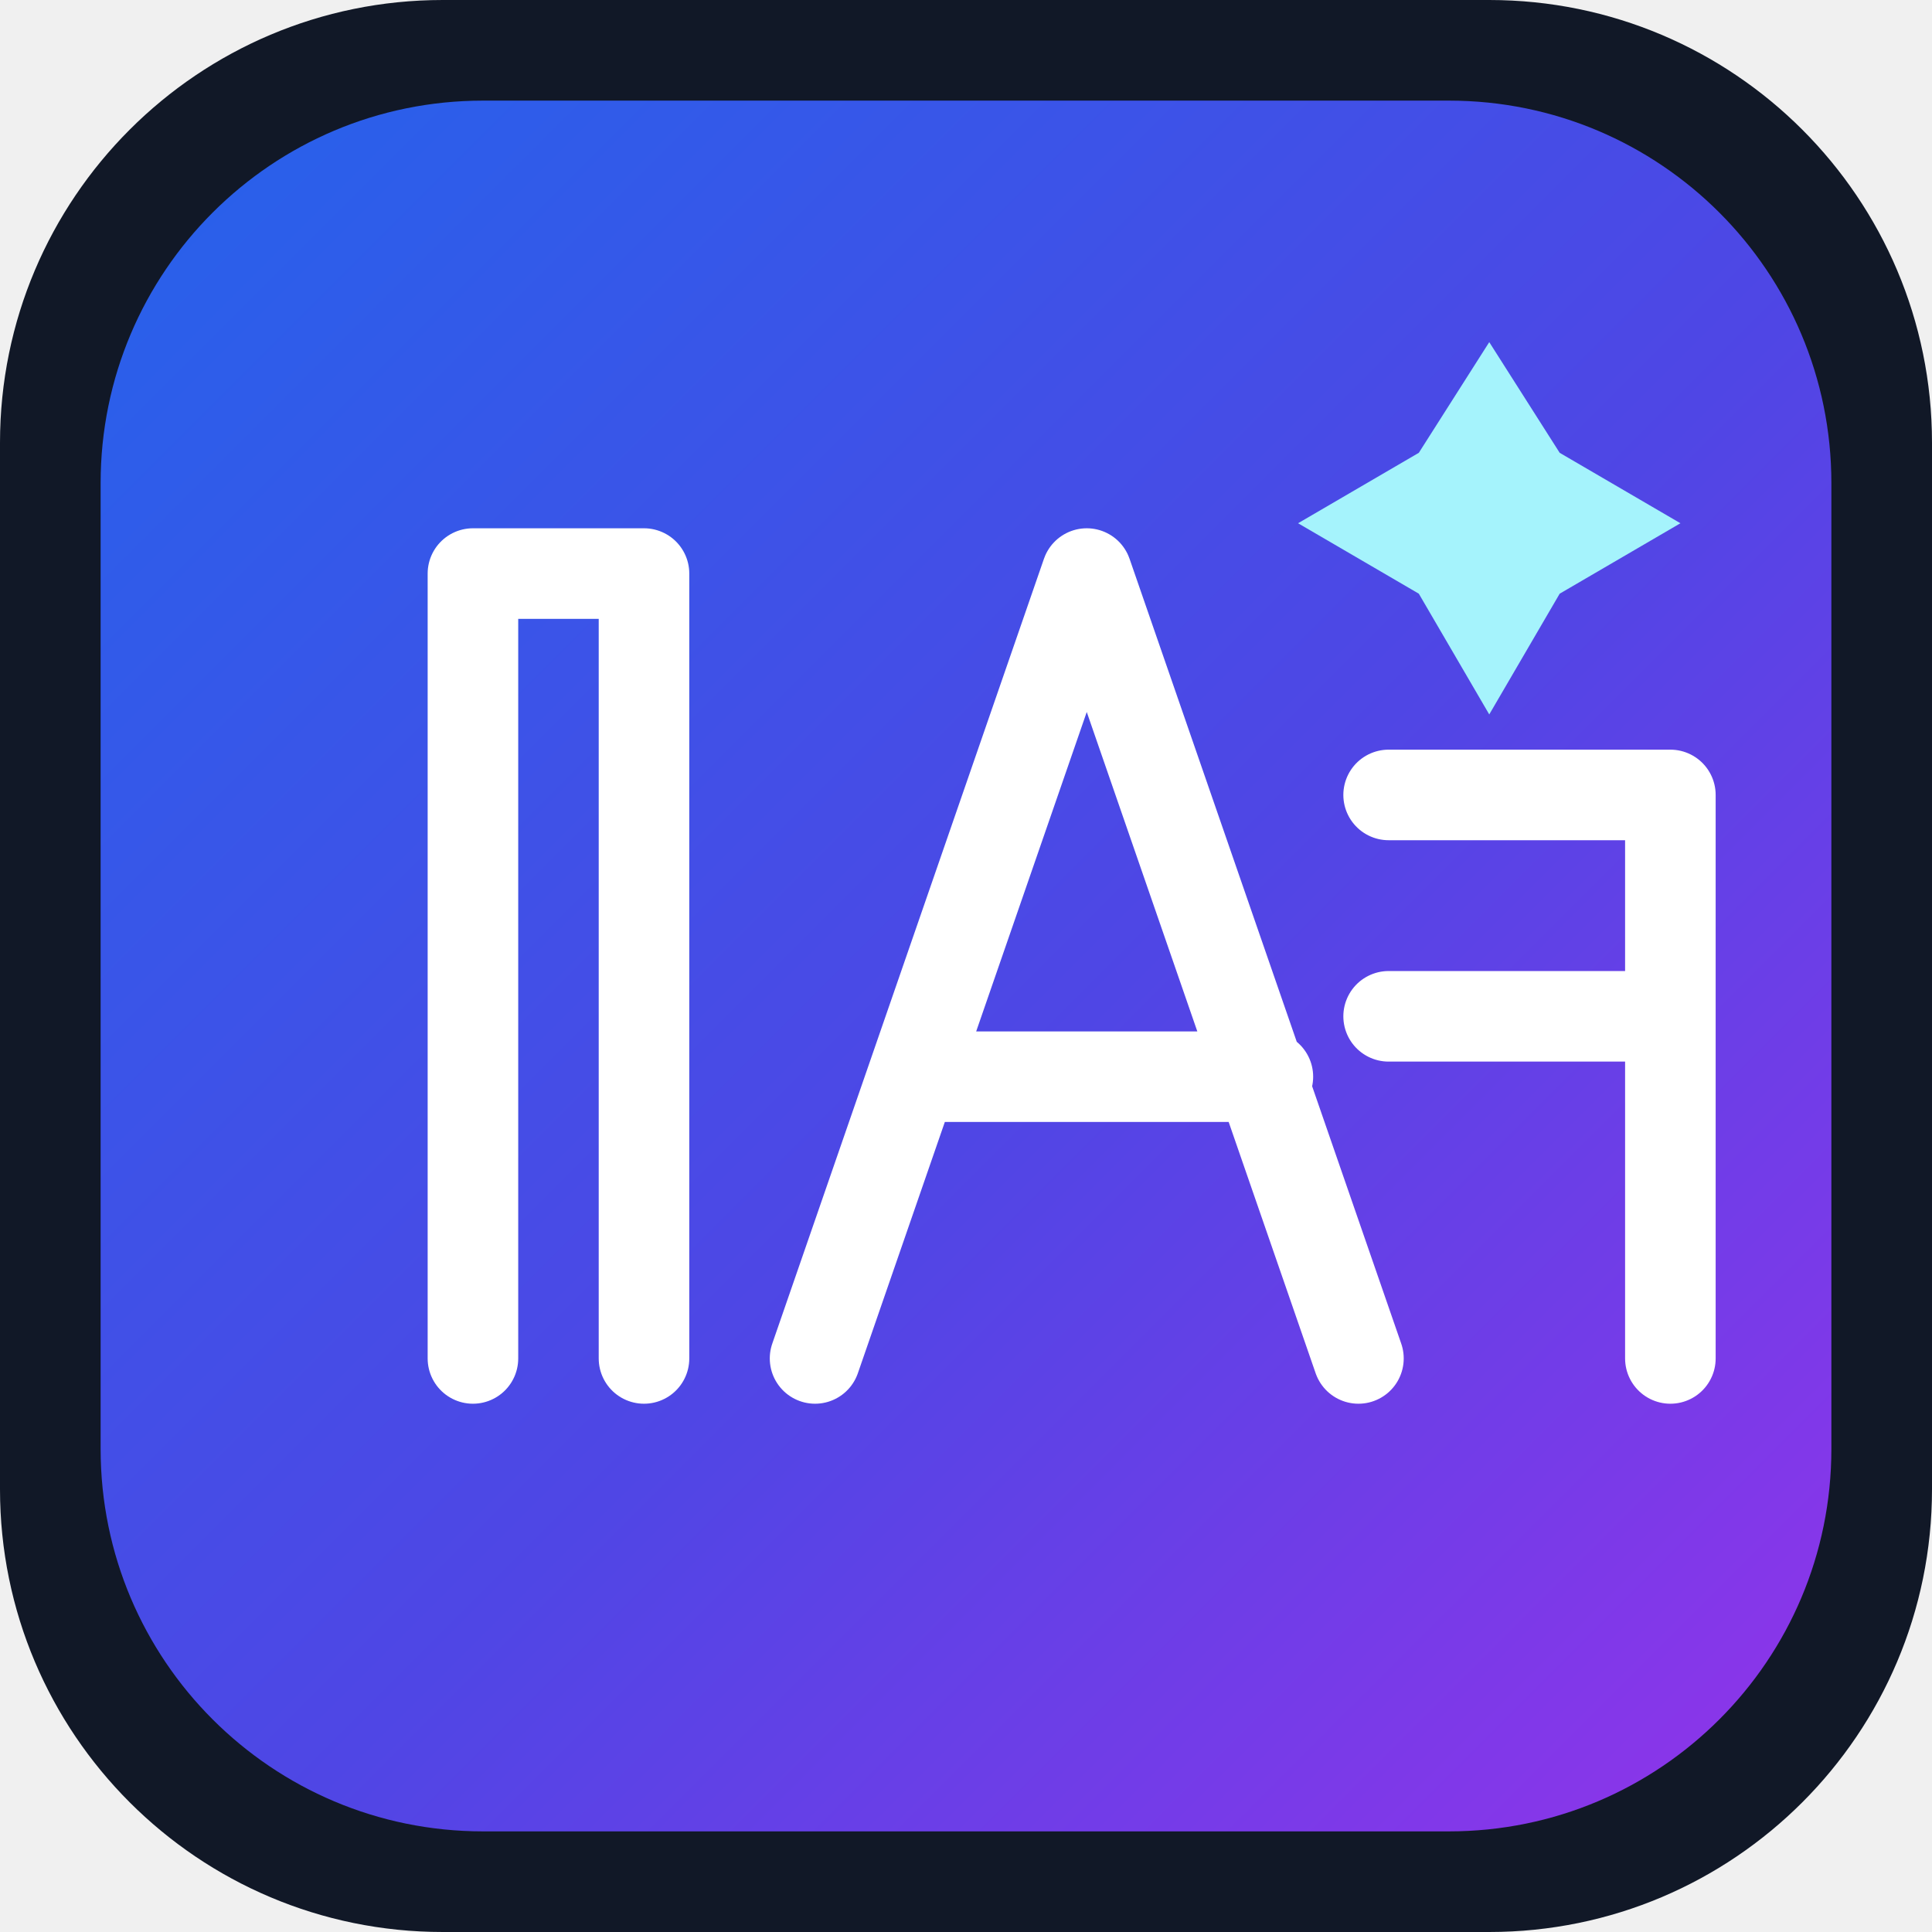
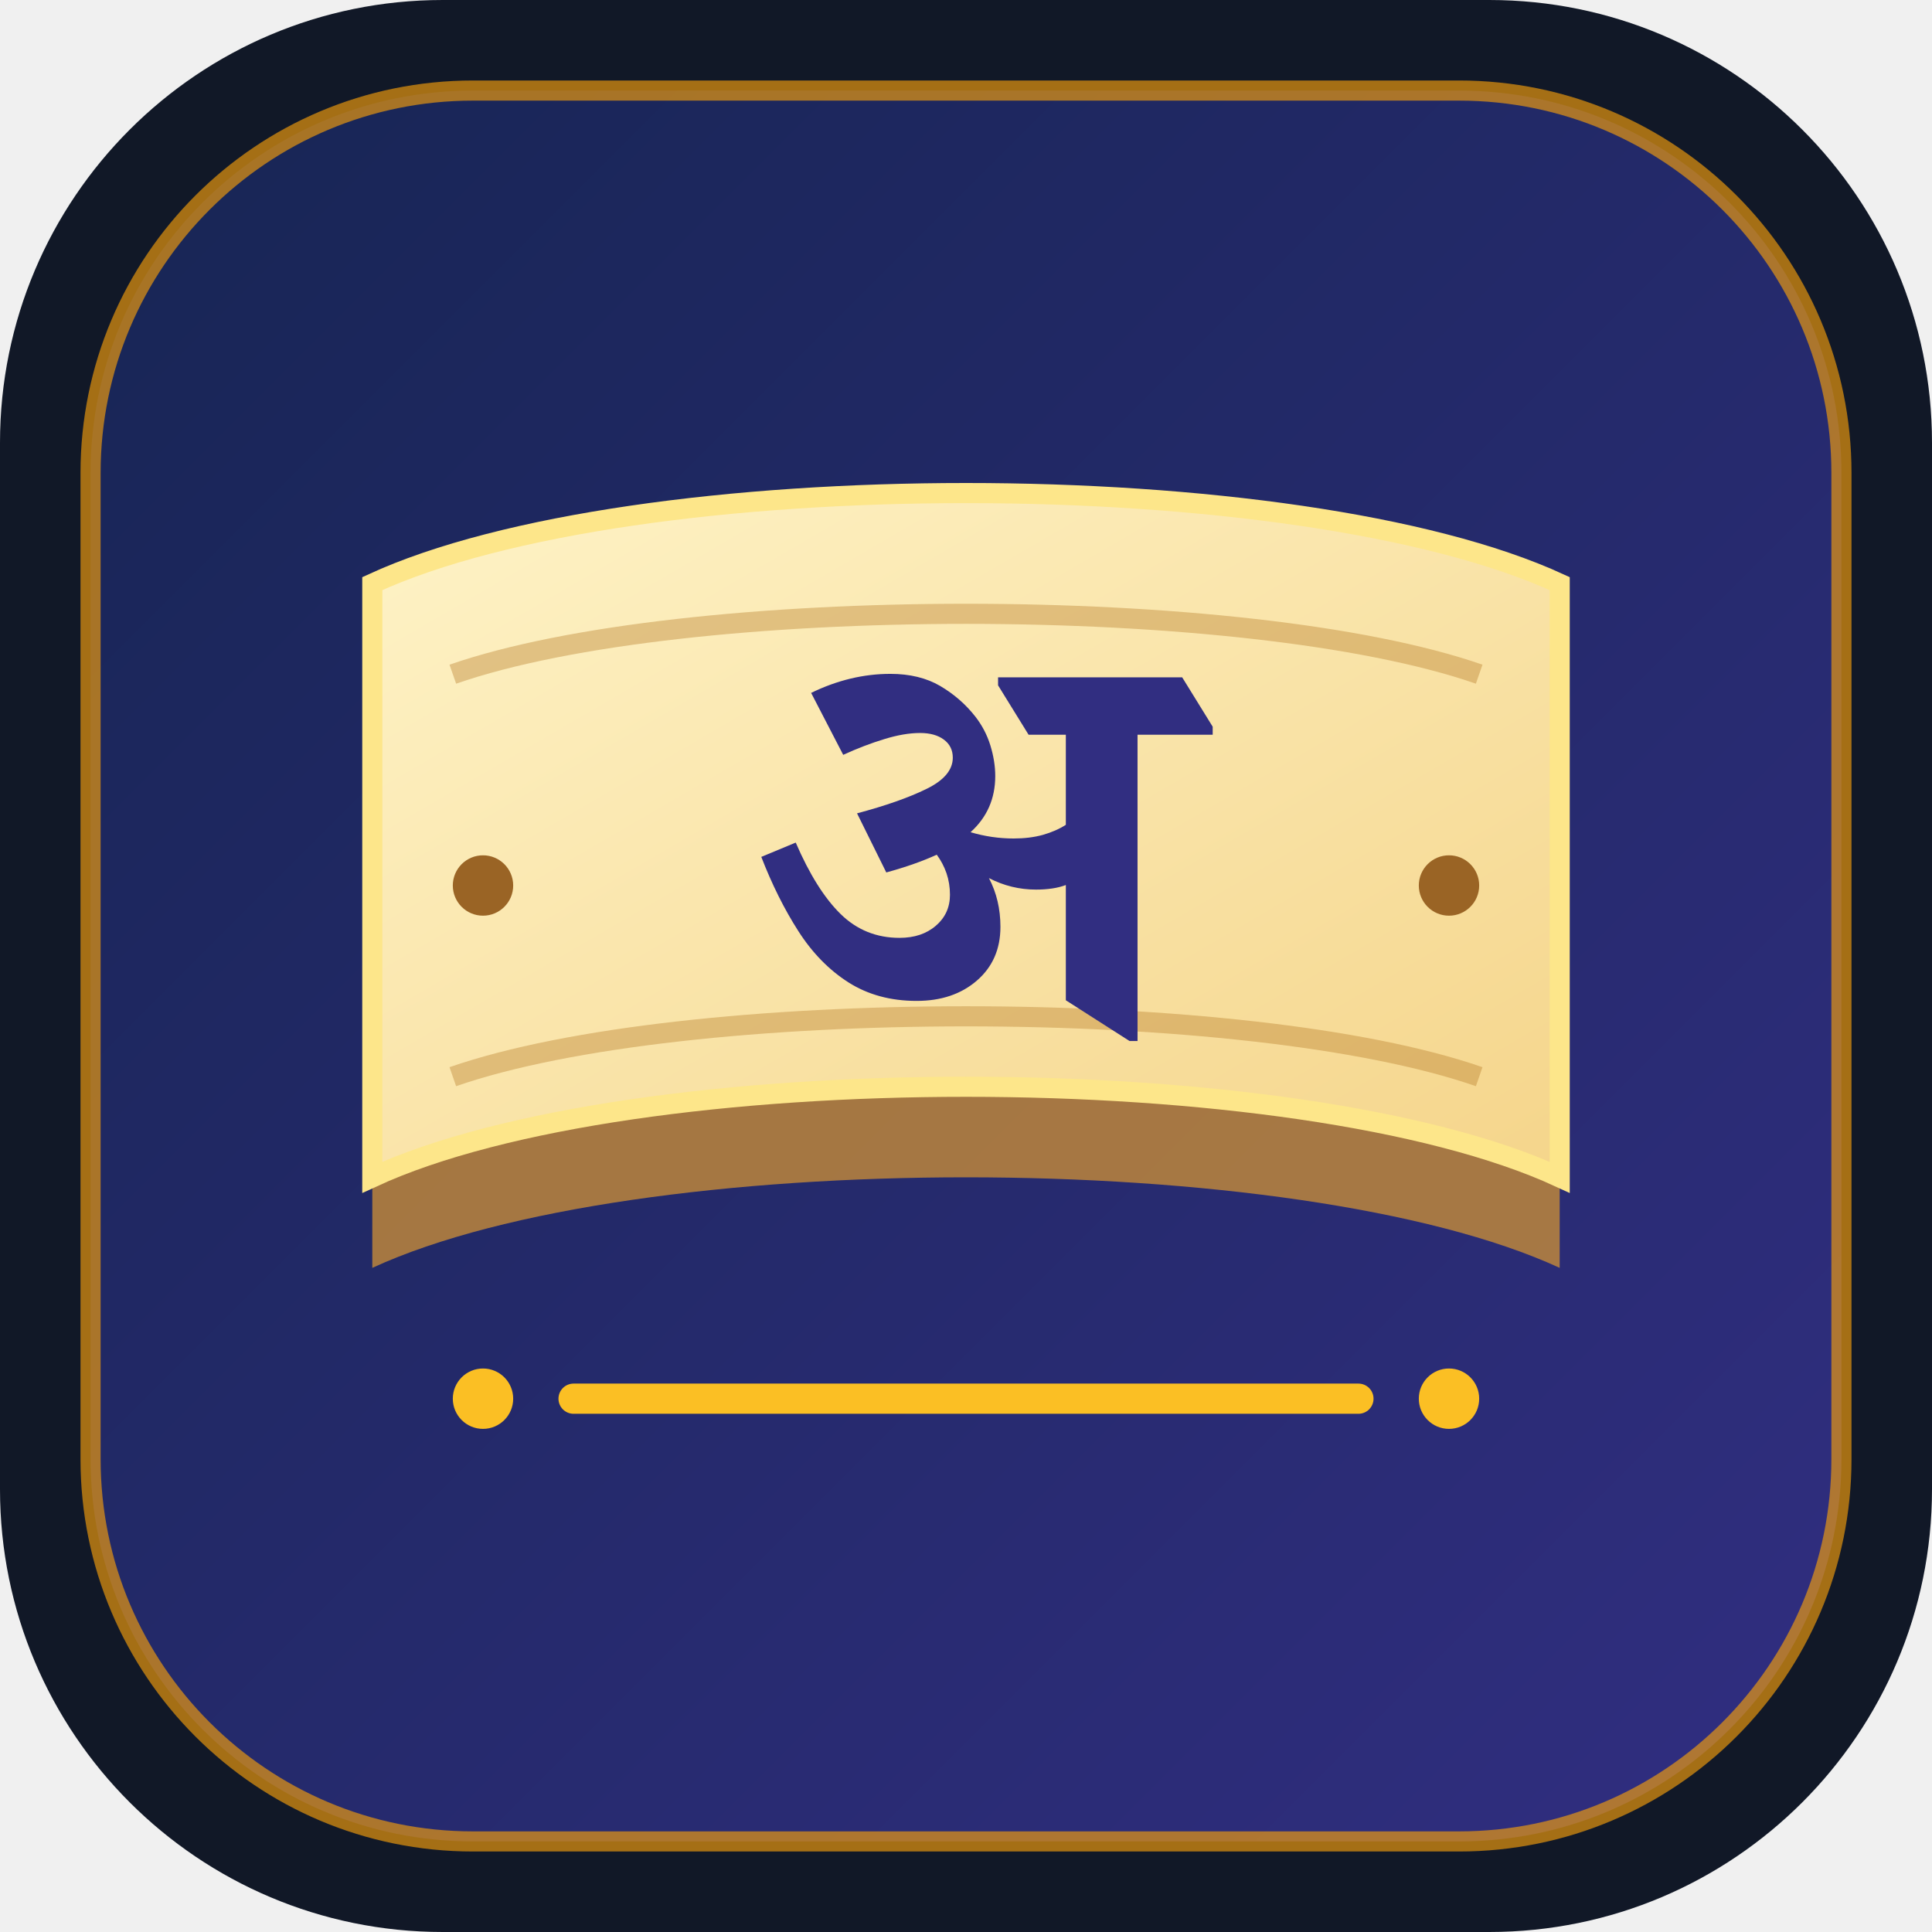
- <svg xmlns="http://www.w3.org/2000/svg" viewBox="0 0 192 192">
+ <svg xmlns="http://www.w3.org/2000/svg" viewBox="0 0 192 192" role="img" aria-labelledby="title description">
  <defs>
-     <linearGradient id="iah-gradient" x1="0" y1="0" x2="1" y2="1">
-       <stop offset="0" stop-color="#2563eb" />
-       <stop offset=".55" stop-color="#4f46e5" />
-       <stop offset="1" stop-color="#9333ea" />
+     <linearGradient id="background" x1="0" y1="0" x2="1" y2="1">
+       <stop offset="0" stop-color="#172554" />
+       <stop offset="1" stop-color="#312e81" />
+     </linearGradient>
+     <linearGradient id="leaf" x1="0" y1="0" x2="1" y2="1">
+       <stop offset="0" stop-color="#fef3c7" />
+       <stop offset="1" stop-color="#f5d58b" />
    </linearGradient>
  </defs>
  <rect width="192" height="192" rx="44" fill="#111827" />
-   <rect x="10" y="10" width="172" height="172" rx="38" fill="url(#iah-gradient)" />
-   <path d="M47 135V57h17v78m17 0 27-78 27 78m-44-28h35m12-28h28v56m-28-34h28" fill="none" stroke="#fff" stroke-linecap="round" stroke-linejoin="round" stroke-width="9" />
-   <path d="m148 34 7 11 12 7-12 7-7 12-7-12-12-7 12-7z" fill="#a5f3fc" />
+   <rect x="9" y="9" width="174" height="174" rx="38" fill="url(#background)" stroke="#f59e0b" stroke-opacity=".65" stroke-width="2" />
+   <path d="M37 67c26-12 92-12 118 0v59c-26-12-92-12-118 0z" fill="#c68b38" opacity=".8" />
+   <path d="M37 58c26-12 92-12 118 0v59c-26-12-92-12-118 0z" fill="url(#leaf)" stroke="#fde68a" stroke-width="2" />
+   <path d="M45 67c23-8 79-8 102 0M45 107c23-8 79-8 102 0" fill="none" stroke="#b77925" stroke-opacity=".38" stroke-width="2" />
+   <circle cx="48" cy="88" r="3" fill="#9a6425" />
+   <circle cx="144" cy="88" r="3" fill="#9a6425" />
+   <text x="96" y="103" fill="#312e81" font-family="'Noto Serif Devanagari', 'Noto Sans Devanagari', serif" font-size="57" font-weight="600" text-anchor="middle">अ</text>
+   <path d="M57 139h78" fill="none" stroke="#fbbf24" stroke-linecap="round" stroke-width="3" />
+   <circle cx="48" cy="139" r="3" fill="#fbbf24" />
+   <circle cx="144" cy="139" r="3" fill="#fbbf24" />
</svg>
